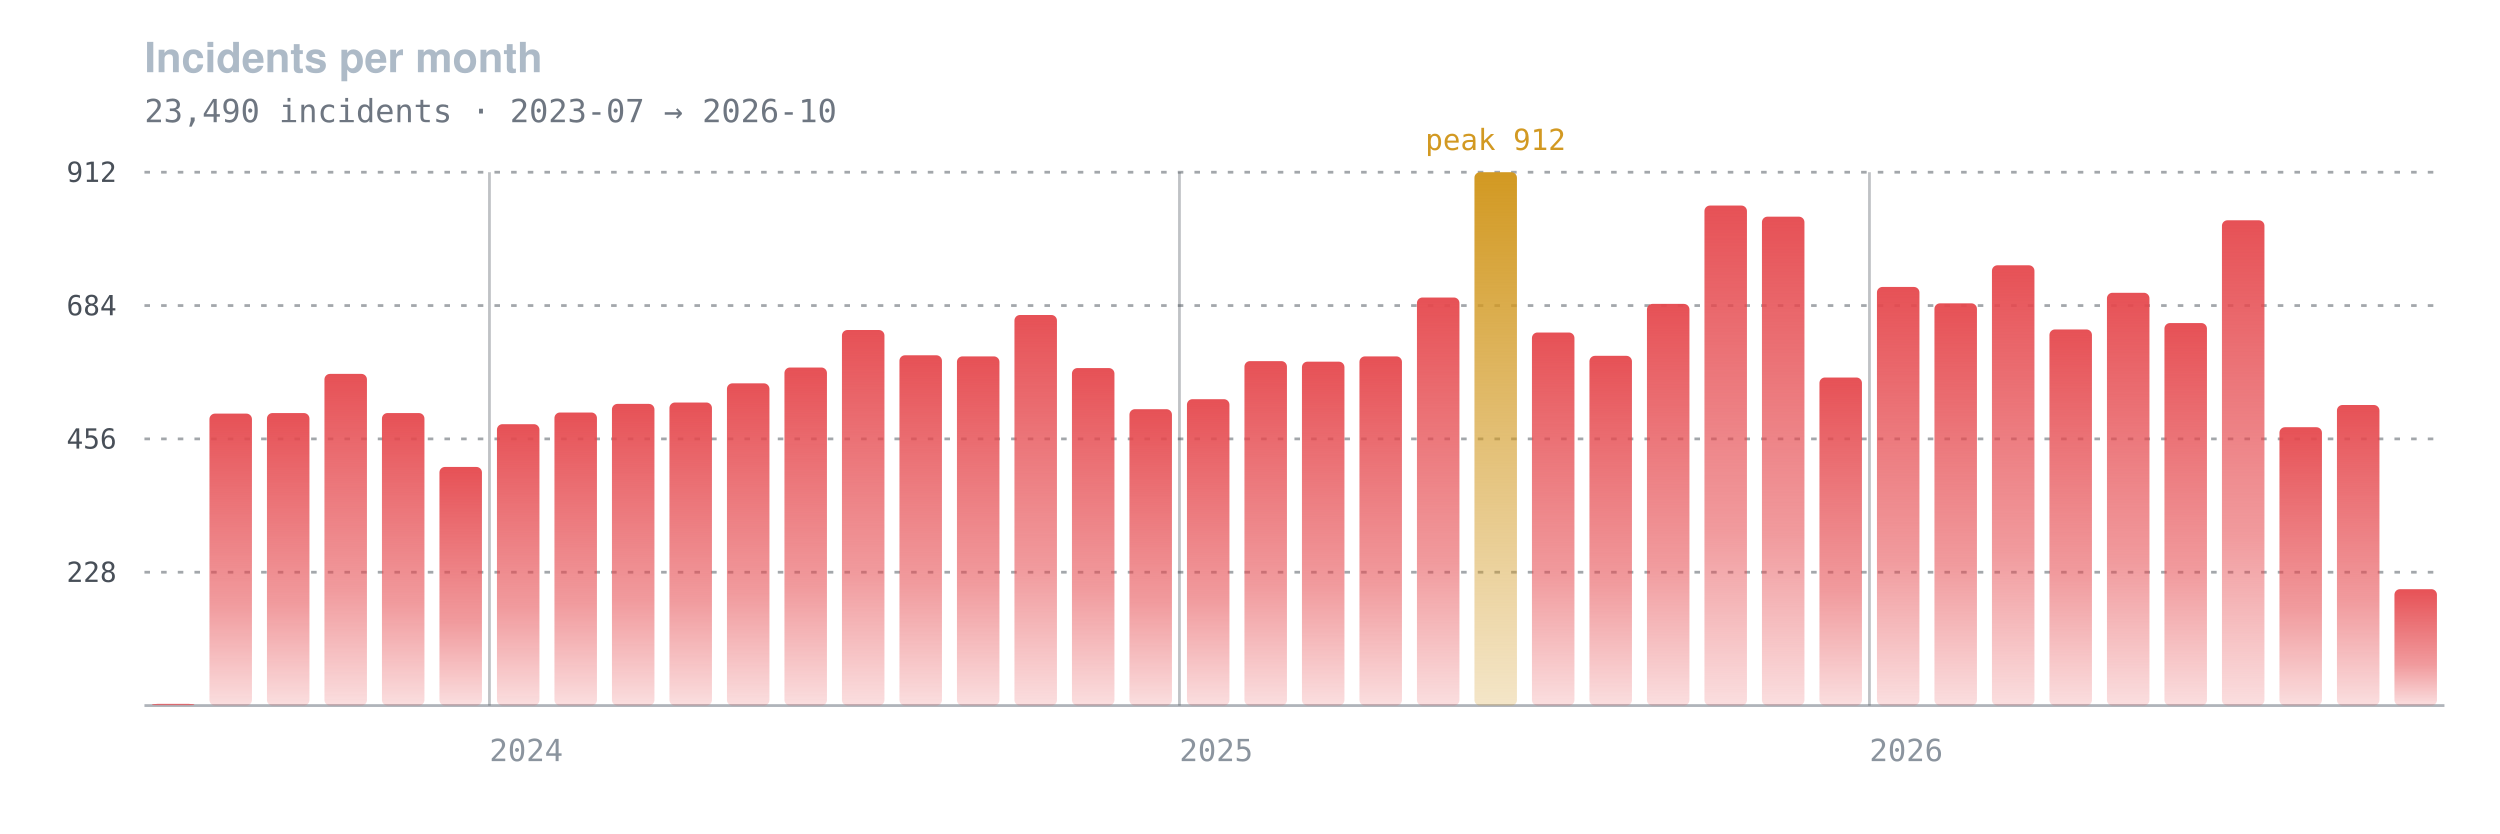
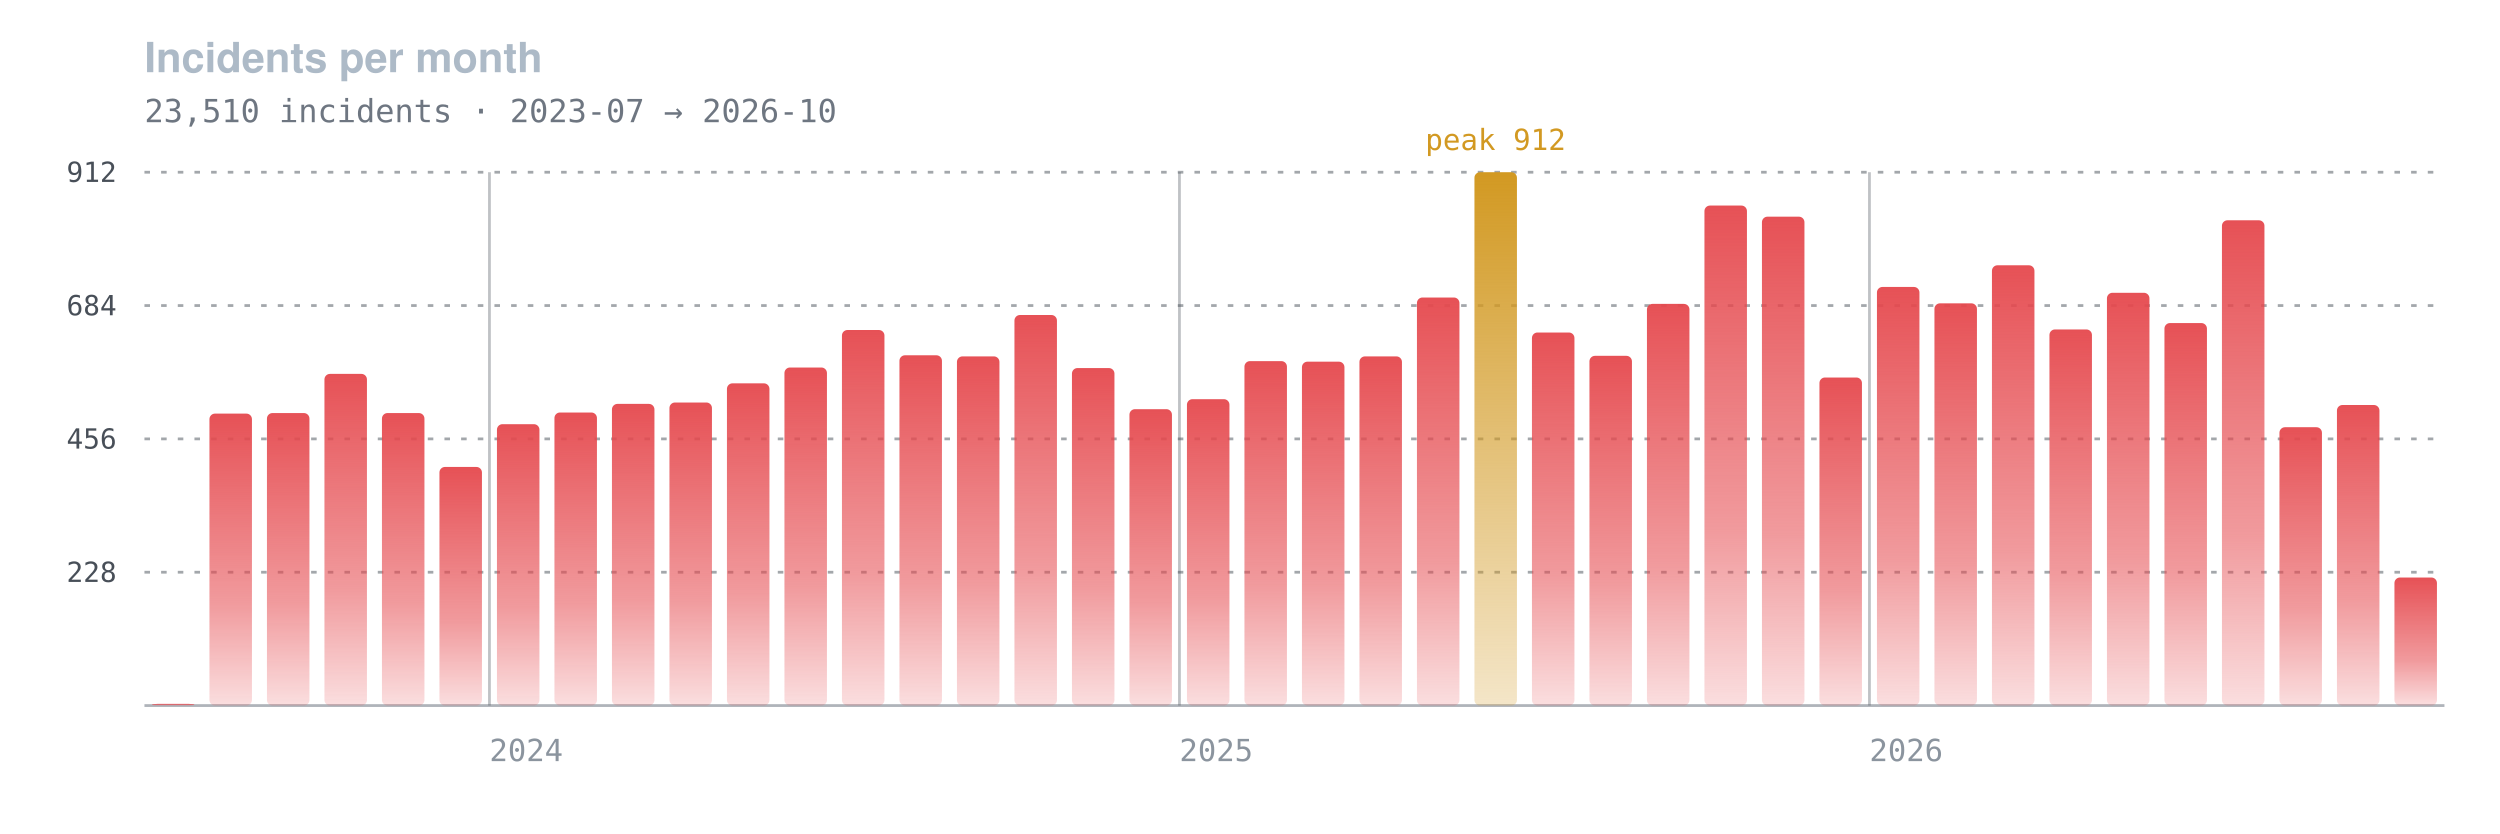
<svg xmlns="http://www.w3.org/2000/svg" viewBox="0 0 900 300" width="900" height="300" role="img">
  <defs>
    <linearGradient id="bg" x1="0" y1="0" x2="0" y2="1">
      <stop offset="0%" stop-color="#e5484d" stop-opacity="0.95" />
      <stop offset="65%" stop-color="#e5484d" stop-opacity="0.55" />
      <stop offset="100%" stop-color="#e5484d" stop-opacity="0.18" />
    </linearGradient>
    <linearGradient id="pk" x1="0" y1="0" x2="0" y2="1">
      <stop offset="0%" stop-color="#d29922" stop-opacity="1" />
      <stop offset="100%" stop-color="#d29922" stop-opacity="0.25" />
    </linearGradient>
  </defs>
  <text x="52" y="26" fill="#adbac7" font-size="15" font-family="-apple-system,BlinkMacSystemFont,Segoe UI,Helvetica,Arial,sans-serif" font-weight="600">Incidents per month</text>
-   <text x="52" y="44" fill="#6e7681" font-size="11.5" font-family="ui-monospace,SFMono-Regular,Menlo,Consolas,monospace">23,490 incidents · 2023-07 → 2026-10</text>
+   <text x="52" y="44" fill="#6e7681" font-size="11.5" font-family="ui-monospace,SFMono-Regular,Menlo,Consolas,monospace">23,510 incidents · 2023-07 → 2026-10</text>
  <line x1="52" y1="206.0" x2="880" y2="206.0" stroke="#484f58" stroke-width="1" stroke-dasharray="2 4" opacity="0.5" />
  <text x="42" y="209.5" fill="#484f58" font-size="10" font-family="ui-monospace,SFMono-Regular,Menlo,Consolas,monospace" text-anchor="end">228</text>
  <line x1="52" y1="158.0" x2="880" y2="158.0" stroke="#484f58" stroke-width="1" stroke-dasharray="2 4" opacity="0.5" />
  <text x="42" y="161.5" fill="#484f58" font-size="10" font-family="ui-monospace,SFMono-Regular,Menlo,Consolas,monospace" text-anchor="end">456</text>
  <line x1="52" y1="110.0" x2="880" y2="110.0" stroke="#484f58" stroke-width="1" stroke-dasharray="2 4" opacity="0.5" />
  <text x="42" y="113.5" fill="#484f58" font-size="10" font-family="ui-monospace,SFMono-Regular,Menlo,Consolas,monospace" text-anchor="end">684</text>
  <line x1="52" y1="62.0" x2="880" y2="62.0" stroke="#484f58" stroke-width="1" stroke-dasharray="2 4" opacity="0.5" />
  <text x="42" y="65.5" fill="#484f58" font-size="10" font-family="ui-monospace,SFMono-Regular,Menlo,Consolas,monospace" text-anchor="end">912</text>
  <line x1="52" y1="254" x2="880" y2="254" stroke="#6e7681" stroke-width="1" opacity="0.55" />
  <rect x="54.7" y="253.4" width="15.3" height="0.6" rx="2" fill="url(#bg)" />
  <rect x="75.4" y="148.9" width="15.3" height="105.1" rx="2" fill="url(#bg)" />
  <rect x="96.1" y="148.7" width="15.3" height="105.3" rx="2" fill="url(#bg)" />
  <rect x="116.8" y="134.6" width="15.3" height="119.4" rx="2" fill="url(#bg)" />
  <rect x="137.5" y="148.7" width="15.3" height="105.3" rx="2" fill="url(#bg)" />
  <rect x="158.2" y="168.1" width="15.3" height="85.9" rx="2" fill="url(#bg)" />
  <rect x="178.9" y="152.7" width="15.3" height="101.3" rx="2" fill="url(#bg)" />
  <line x1="176.2" y1="62" x2="176.2" y2="254" stroke="#484f58" stroke-width="1" opacity="0.35" />
  <text x="176.2" y="274" fill="#8b949e" font-size="11" font-family="ui-monospace,SFMono-Regular,Menlo,Consolas,monospace">2024</text>
  <rect x="199.6" y="148.5" width="15.3" height="105.5" rx="2" fill="url(#bg)" />
  <rect x="220.3" y="145.4" width="15.3" height="108.6" rx="2" fill="url(#bg)" />
  <rect x="241.0" y="144.9" width="15.3" height="109.1" rx="2" fill="url(#bg)" />
  <rect x="261.7" y="138.0" width="15.3" height="116.0" rx="2" fill="url(#bg)" />
  <rect x="282.4" y="132.3" width="15.3" height="121.7" rx="2" fill="url(#bg)" />
  <rect x="303.1" y="118.8" width="15.3" height="135.2" rx="2" fill="url(#bg)" />
  <rect x="323.8" y="127.9" width="15.3" height="126.1" rx="2" fill="url(#bg)" />
  <rect x="344.5" y="128.3" width="15.3" height="125.7" rx="2" fill="url(#bg)" />
  <rect x="365.2" y="113.4" width="15.3" height="140.6" rx="2" fill="url(#bg)" />
  <rect x="385.9" y="132.5" width="15.3" height="121.5" rx="2" fill="url(#bg)" />
  <rect x="406.6" y="147.3" width="15.3" height="106.7" rx="2" fill="url(#bg)" />
  <rect x="427.3" y="143.7" width="15.3" height="110.3" rx="2" fill="url(#bg)" />
  <line x1="424.6" y1="62" x2="424.6" y2="254" stroke="#484f58" stroke-width="1" opacity="0.35" />
  <text x="424.6" y="274" fill="#8b949e" font-size="11" font-family="ui-monospace,SFMono-Regular,Menlo,Consolas,monospace">2025</text>
  <rect x="448.0" y="130.0" width="15.3" height="124.0" rx="2" fill="url(#bg)" />
  <rect x="468.7" y="130.2" width="15.3" height="123.8" rx="2" fill="url(#bg)" />
  <rect x="489.4" y="128.3" width="15.3" height="125.7" rx="2" fill="url(#bg)" />
  <rect x="510.1" y="107.1" width="15.3" height="146.9" rx="2" fill="url(#bg)" />
  <rect x="530.8" y="62.0" width="15.3" height="192.0" rx="2" fill="url(#pk)" />
  <rect x="551.5" y="119.7" width="15.3" height="134.3" rx="2" fill="url(#bg)" />
  <rect x="572.2" y="128.1" width="15.3" height="125.9" rx="2" fill="url(#bg)" />
  <rect x="592.9" y="109.4" width="15.3" height="144.6" rx="2" fill="url(#bg)" />
  <rect x="613.6" y="74.0" width="15.3" height="180.0" rx="2" fill="url(#bg)" />
  <rect x="634.3" y="78.0" width="15.3" height="176.0" rx="2" fill="url(#bg)" />
  <rect x="655.0" y="135.9" width="15.3" height="118.1" rx="2" fill="url(#bg)" />
  <rect x="675.7" y="103.3" width="15.3" height="150.7" rx="2" fill="url(#bg)" />
  <line x1="673.0" y1="62" x2="673.0" y2="254" stroke="#484f58" stroke-width="1" opacity="0.35" />
  <text x="673.0" y="274" fill="#8b949e" font-size="11" font-family="ui-monospace,SFMono-Regular,Menlo,Consolas,monospace">2026</text>
  <rect x="696.4" y="109.2" width="15.3" height="144.8" rx="2" fill="url(#bg)" />
  <rect x="717.1" y="95.5" width="15.3" height="158.5" rx="2" fill="url(#bg)" />
  <rect x="737.8" y="118.6" width="15.3" height="135.4" rx="2" fill="url(#bg)" />
  <rect x="758.5" y="105.4" width="15.3" height="148.6" rx="2" fill="url(#bg)" />
  <rect x="779.2" y="116.3" width="15.3" height="137.7" rx="2" fill="url(#bg)" />
  <rect x="799.9" y="79.3" width="15.3" height="174.7" rx="2" fill="url(#bg)" />
  <rect x="820.6" y="153.8" width="15.3" height="100.2" rx="2" fill="url(#bg)" />
  <rect x="841.3" y="145.8" width="15.3" height="108.2" rx="2" fill="url(#bg)" />
-   <rect x="862.0" y="212.1" width="15.3" height="41.9" rx="2" fill="url(#bg)" />
+   <rect x="862.0" y="207.9" width="15.3" height="46.1" rx="2" fill="url(#bg)" />
  <text x="538.4" y="54.0" fill="#d29922" font-size="10.5" font-family="ui-monospace,SFMono-Regular,Menlo,Consolas,monospace" text-anchor="middle">peak 912</text>
</svg>
